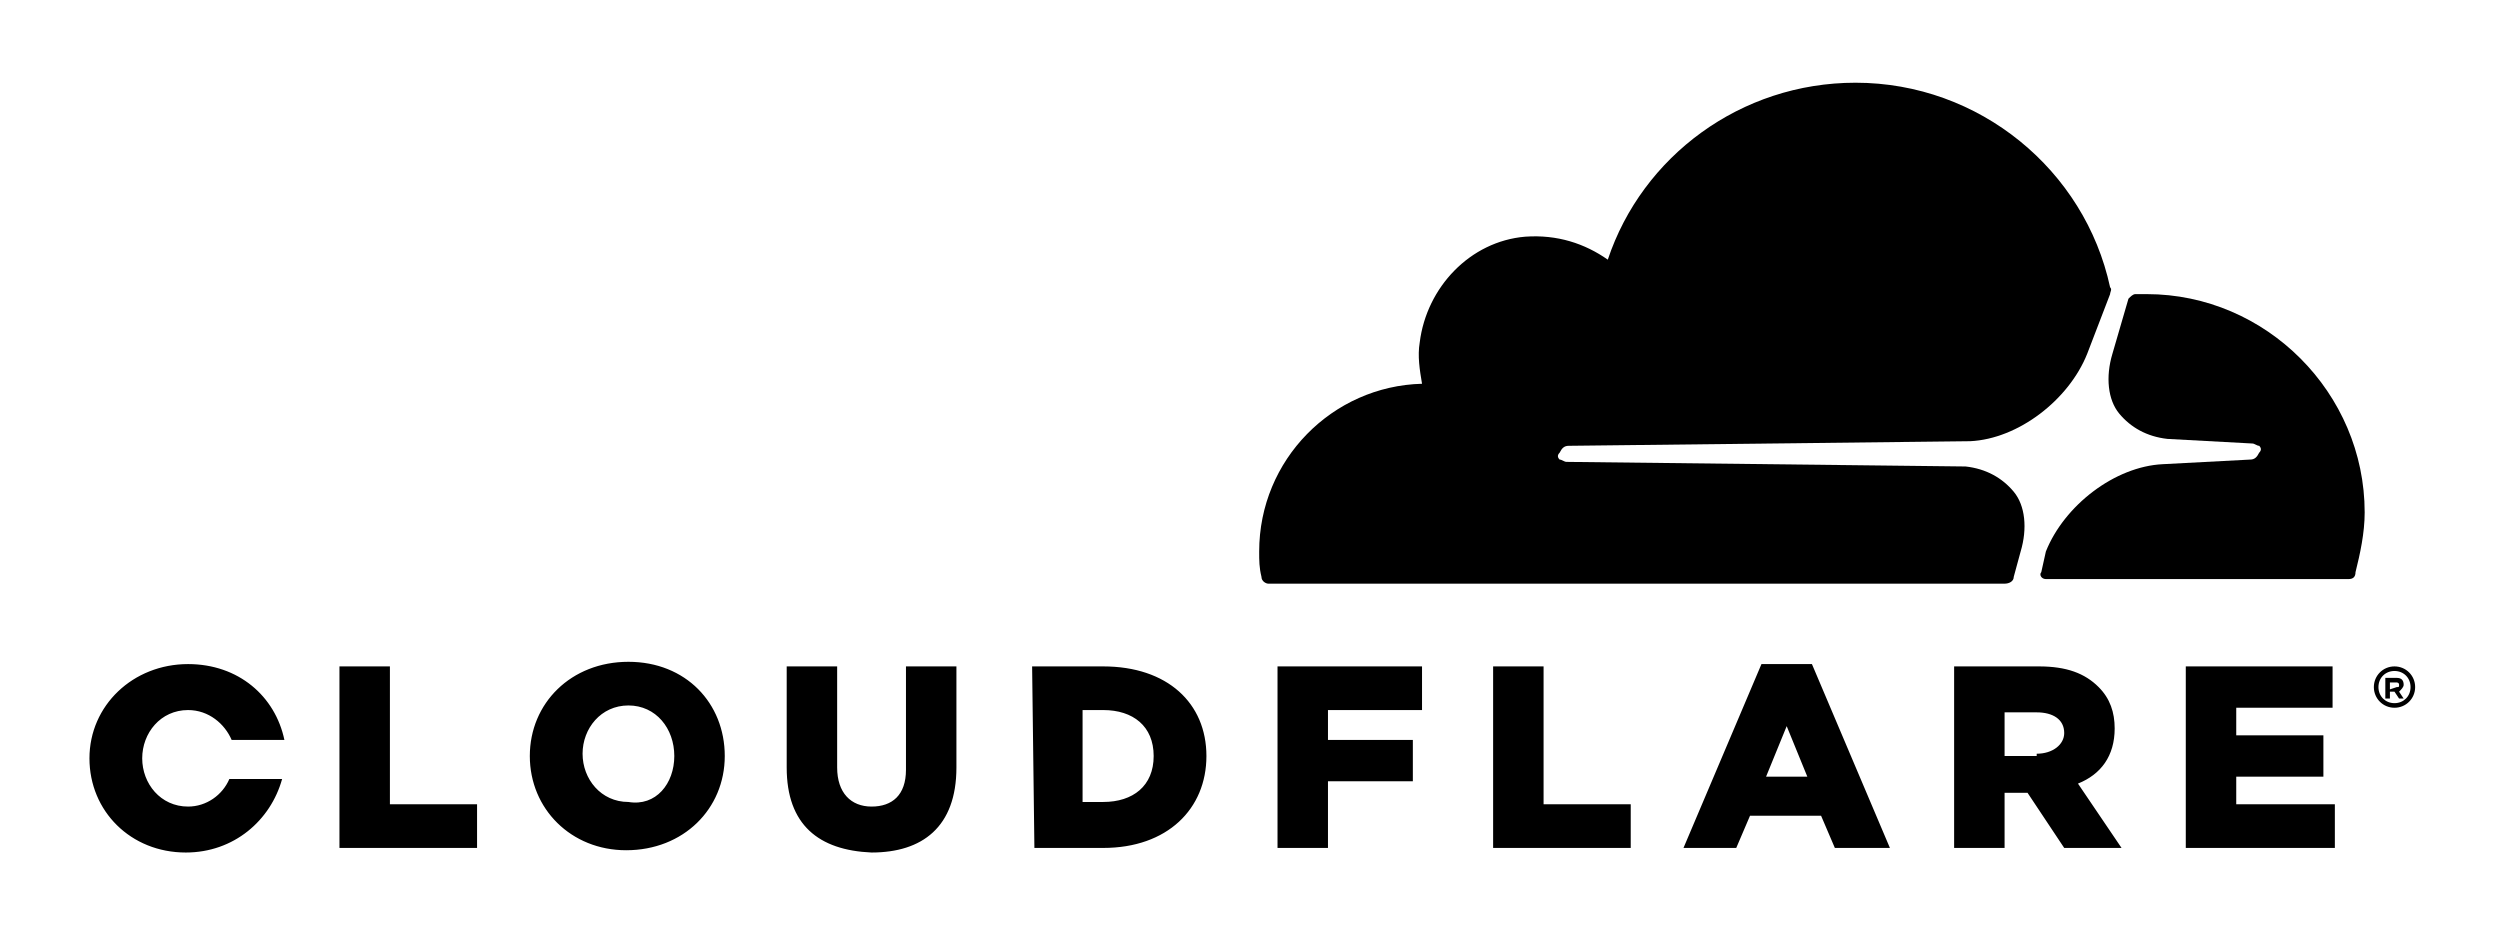
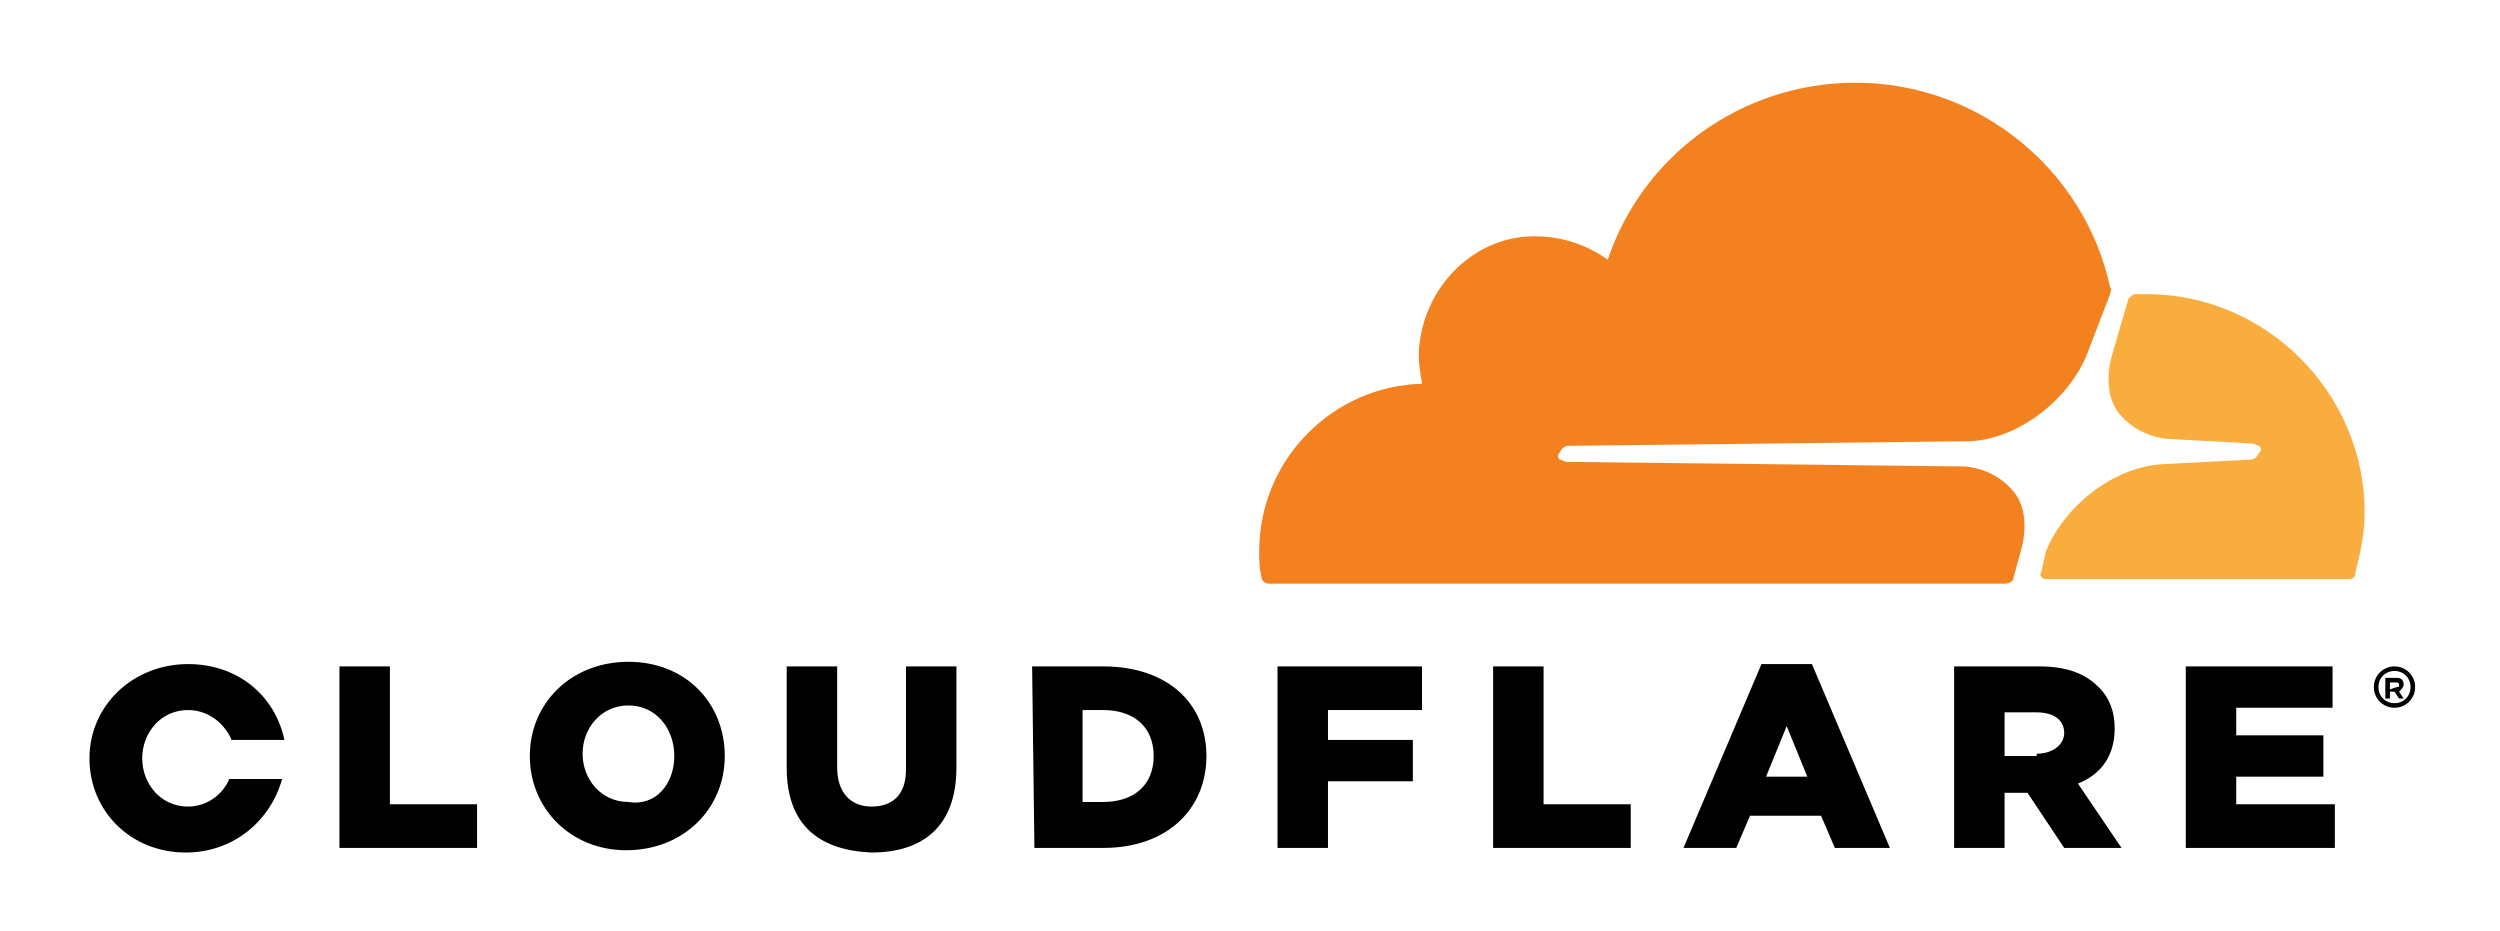
<svg xmlns="http://www.w3.org/2000/svg" width="137" height="51" viewBox="0 0 137 51" fill="none">
-   <path d="M110.731 30.222C111.108 28.963 110.983 27.704 110.354 26.948C109.726 26.193 108.846 25.689 107.715 25.563L85.845 25.311C85.719 25.311 85.594 25.185 85.468 25.185C85.342 25.059 85.342 24.933 85.468 24.808C85.594 24.556 85.719 24.43 85.971 24.43L107.966 24.178C110.605 24.052 113.371 21.911 114.376 19.393L115.633 16.119C115.633 15.993 115.759 15.867 115.633 15.741C114.25 9.319 108.469 4.533 101.682 4.533C95.397 4.533 89.993 8.563 88.107 14.23C86.85 13.348 85.342 12.845 83.583 12.97C80.566 13.222 78.178 15.741 77.801 18.763C77.675 19.519 77.801 20.274 77.927 21.03C73.025 21.156 69.003 25.185 69.003 30.222C69.003 30.726 69.003 31.104 69.128 31.608C69.128 31.859 69.38 31.985 69.505 31.985H109.851C110.103 31.985 110.354 31.859 110.354 31.608L110.731 30.222Z" fill="black" />
-   <path d="M117.644 16.118H117.016C116.89 16.118 116.764 16.244 116.639 16.37L115.759 19.392C115.382 20.652 115.507 21.911 116.136 22.667C116.764 23.422 117.644 23.926 118.775 24.052L123.426 24.304C123.551 24.304 123.677 24.43 123.803 24.43C123.928 24.555 123.928 24.681 123.803 24.807C123.677 25.059 123.551 25.185 123.3 25.185L118.524 25.437C115.884 25.563 113.119 27.704 112.114 30.222L111.862 31.355C111.737 31.481 111.862 31.733 112.114 31.733H128.705C128.956 31.733 129.082 31.607 129.082 31.355C129.333 30.348 129.584 29.215 129.584 28.081C129.584 21.533 124.18 16.118 117.644 16.118Z" fill="black" />
+   <path d="M110.731 30.222C111.108 28.963 110.983 27.704 110.354 26.948C109.726 26.193 108.846 25.689 107.715 25.563L85.845 25.311C85.719 25.311 85.594 25.185 85.468 25.185C85.342 25.059 85.342 24.933 85.468 24.808C85.594 24.556 85.719 24.43 85.971 24.43L107.966 24.178C110.605 24.052 113.371 21.911 114.376 19.393L115.633 16.119C115.633 15.993 115.759 15.867 115.633 15.741C114.25 9.319 108.469 4.533 101.682 4.533C95.397 4.533 89.993 8.563 88.107 14.23C86.85 13.348 85.342 12.845 83.583 12.97C80.566 13.222 78.178 15.741 77.801 18.763C77.675 19.519 77.801 20.274 77.927 21.03C73.025 21.156 69.003 25.185 69.003 30.222C69.003 30.726 69.003 31.104 69.128 31.608C69.128 31.859 69.38 31.985 69.505 31.985H109.851C110.103 31.985 110.354 31.859 110.354 31.608L110.731 30.222Z" fill="#f48120" />
+   <path d="M117.644 16.118H117.016C116.89 16.118 116.764 16.244 116.639 16.37L115.759 19.392C115.382 20.652 115.507 21.911 116.136 22.667C116.764 23.422 117.644 23.926 118.775 24.052L123.426 24.304C123.551 24.304 123.677 24.43 123.803 24.43C123.928 24.555 123.928 24.681 123.803 24.807C123.677 25.059 123.551 25.185 123.3 25.185L118.524 25.437C115.884 25.563 113.119 27.704 112.114 30.222L111.862 31.355C111.737 31.481 111.862 31.733 112.114 31.733H128.705C128.956 31.733 129.082 31.607 129.082 31.355C129.333 30.348 129.584 29.215 129.584 28.081C129.584 21.533 124.18 16.118 117.644 16.118Z" fill="#faad3f" />
  <path d="M131.218 38.785C130.59 38.785 130.087 38.281 130.087 37.652C130.087 37.022 130.59 36.519 131.218 36.519C131.847 36.519 132.35 37.022 132.35 37.652C132.35 38.281 131.847 38.785 131.218 38.785ZM131.218 36.77C130.716 36.77 130.339 37.148 130.339 37.652C130.339 38.156 130.716 38.533 131.218 38.533C131.721 38.533 132.098 38.156 132.098 37.652C132.098 37.148 131.721 36.77 131.218 36.77ZM131.721 38.281H131.47L131.218 37.904H130.967V38.281H130.716V37.148H131.344C131.595 37.148 131.721 37.274 131.721 37.526C131.721 37.652 131.595 37.778 131.47 37.904L131.721 38.281ZM131.344 37.652C131.47 37.652 131.47 37.652 131.47 37.526C131.47 37.4 131.344 37.4 131.344 37.4H130.967V37.778L131.344 37.652ZM18.602 36.519H21.367V44.074H26.143V46.467H18.602V36.519ZM29.034 41.43C29.034 38.533 31.296 36.267 34.438 36.267C37.581 36.267 39.717 38.533 39.717 41.43C39.717 44.326 37.455 46.593 34.313 46.593C31.296 46.593 29.034 44.326 29.034 41.43ZM36.952 41.43C36.952 39.919 35.947 38.659 34.438 38.659C32.93 38.659 31.925 39.919 31.925 41.304C31.925 42.689 32.93 43.948 34.438 43.948C35.947 44.2 36.952 42.941 36.952 41.43ZM43.111 42.059V36.519H45.876V42.059C45.876 43.444 46.63 44.2 47.761 44.2C48.893 44.2 49.647 43.57 49.647 42.185V36.519H52.412V42.059C52.412 45.333 50.527 46.718 47.761 46.718C44.871 46.593 43.111 45.207 43.111 42.059ZM56.56 36.519H60.456C63.975 36.519 66.112 38.533 66.112 41.43C66.112 44.326 63.975 46.467 60.456 46.467H56.685L56.56 36.519ZM60.456 43.948C62.09 43.948 63.221 43.067 63.221 41.43C63.221 39.792 62.09 38.911 60.456 38.911H59.325V43.948H60.456ZM70.008 36.519H77.927V38.911H72.773V40.548H77.424V42.815H72.773V46.467H70.008V36.519ZM81.823 36.519H84.588V44.074H89.364V46.467H81.823V36.519ZM96.528 36.392H99.294L103.567 46.467H100.55L99.796 44.704H95.9L95.146 46.467H92.255L96.528 36.392ZM99.042 42.563L97.911 39.792L96.78 42.563H99.042ZM107.086 36.519H111.737C113.245 36.519 114.25 36.896 115.005 37.652C115.633 38.281 115.884 39.037 115.884 39.919C115.884 41.43 115.13 42.437 113.873 42.941L116.261 46.467H113.119L111.108 43.444H109.851V46.467H107.086V36.519ZM111.611 41.304C112.491 41.304 113.119 40.8 113.119 40.17C113.119 39.415 112.491 39.037 111.611 39.037H109.851V41.43H111.611V41.304ZM119.781 36.519H127.825V38.785H122.546V40.296H127.322V42.563H122.546V44.074H127.95V46.467H119.781V36.519ZM12.569 42.689C12.192 43.57 11.312 44.2 10.306 44.2C8.798 44.2 7.793 42.941 7.793 41.556C7.793 40.17 8.798 38.911 10.306 38.911C11.438 38.911 12.317 39.667 12.694 40.548H15.585C15.083 38.156 13.072 36.392 10.306 36.392C7.29 36.392 4.902 38.659 4.902 41.556C4.902 44.452 7.164 46.718 10.181 46.718C12.82 46.718 14.831 44.956 15.46 42.689H12.569Z" fill="black" />
</svg>
